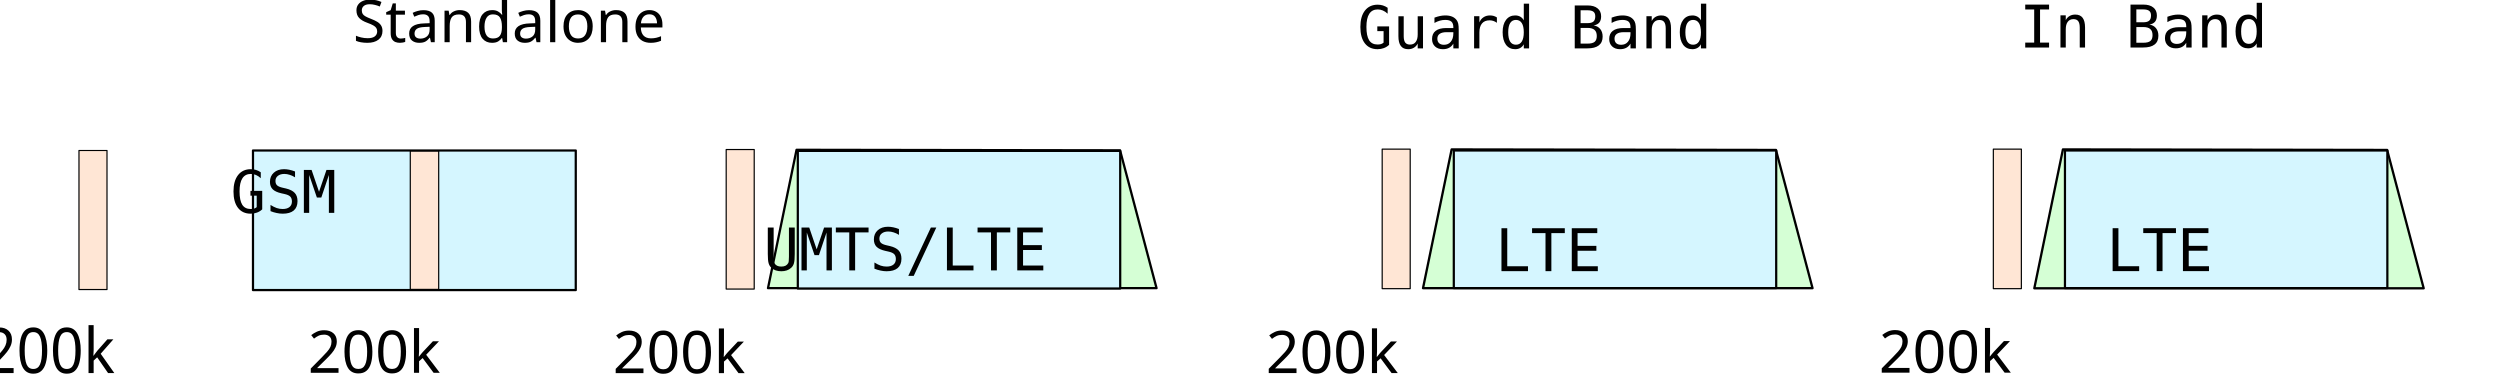
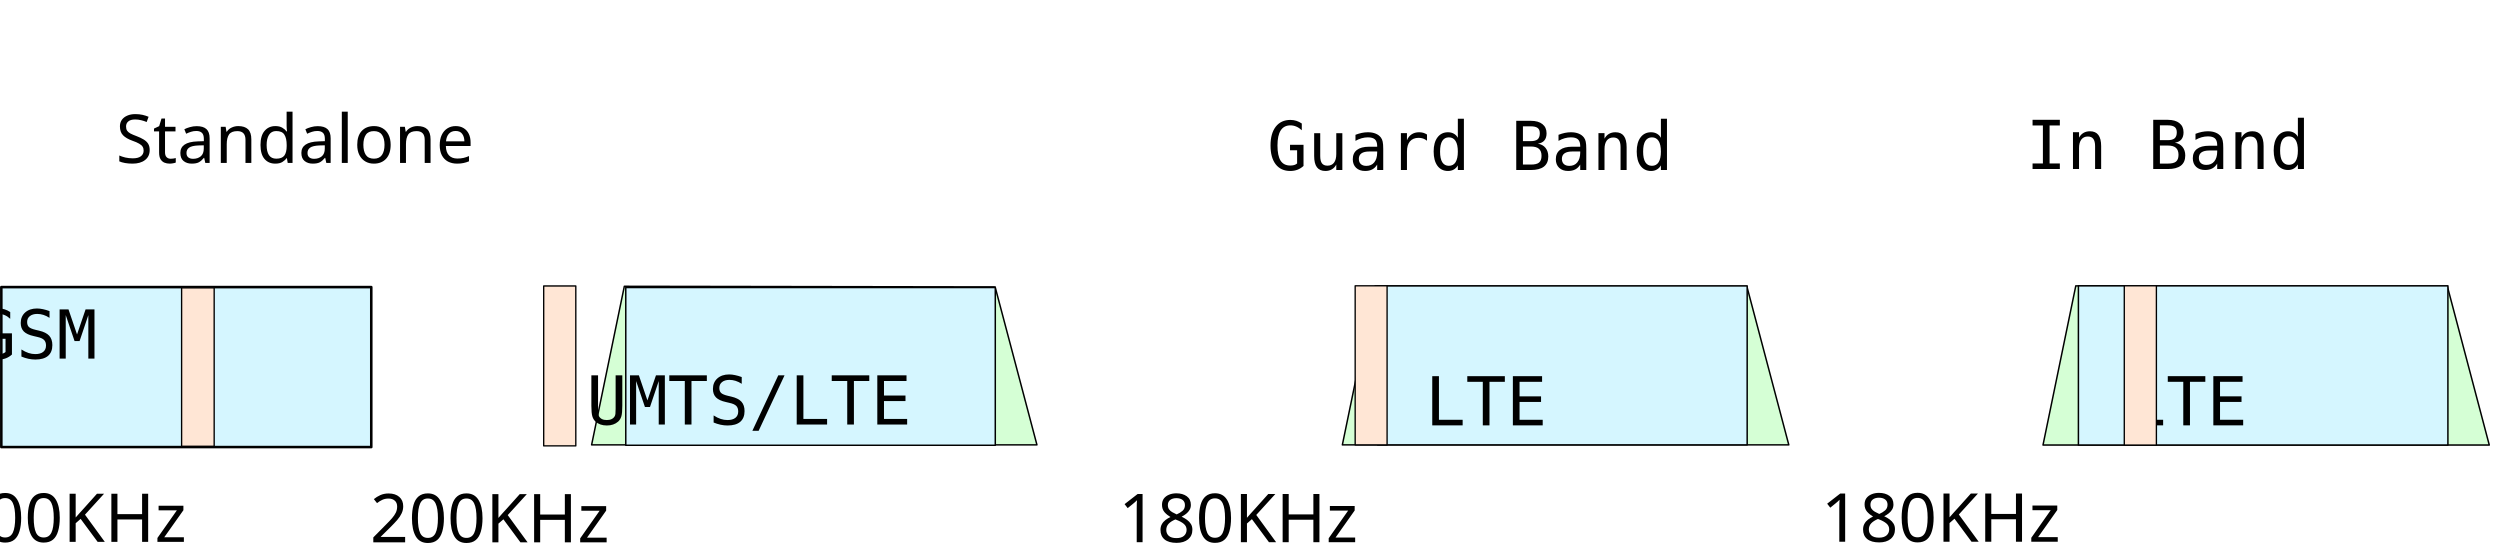
- <svg xmlns="http://www.w3.org/2000/svg" id="svg4233" version="1.1" width="16cm" height="2.475cm" viewBox="0 0 566.929 87.701">
+ <svg xmlns="http://www.w3.org/2000/svg" id="svg4233" version="1.1" width="16cm" height="3.475cm" viewBox="0 0 566.929 123.134">
  <defs id="defs4237" />
-   <text xml:space="preserve" style="font-style:normal;font-weight:normal;font-size:15.724px;line-height:125%;font-family:sans-serif;text-align:center;letter-spacing:0px;word-spacing:0px;text-anchor:middle;fill:#000000;fill-opacity:1;stroke:none;stroke-width:1px;stroke-linecap:butt;stroke-linejoin:miter;stroke-opacity:1" x="17.641" y="81.561" id="text4243" transform="scale(0.9640419,1.037299)">
-     <tspan id="tspan4245" x="17.641" y="81.561" style="font-size:13.759px">200k</tspan>
+   <text xml:space="preserve" style="font-style:normal;font-variant:normal;font-weight:normal;font-stretch:normal;font-size:15.298px;line-height:125%;font-family:'Andale Mono';-inkscape-font-specification:'Andale Mono, Normal';text-align:center;letter-spacing:0px;word-spacing:0px;writing-mode:lr-tb;text-anchor:middle;fill:#000000;fill-opacity:1;stroke:none;stroke-width:1px;stroke-linecap:butt;stroke-linejoin:miter;stroke-opacity:1" x="28.98" y="122.893" id="text4247">
+     <tspan id="tspan4249" x="28.98" y="122.893" style="font-style:normal;font-variant:normal;font-weight:normal;font-stretch:normal;font-family:sans-serif;-inkscape-font-specification:sans-serif">200KHz</tspan>
  </text>
-   <text xml:space="preserve" style="font-style:normal;font-variant:normal;font-weight:normal;font-stretch:normal;font-size:13.347px;line-height:125%;font-family:'Andale Mono';-inkscape-font-specification:'Andale Mono, Normal';text-align:center;letter-spacing:0px;word-spacing:0px;writing-mode:lr-tb;text-anchor:middle;fill:#000000;fill-opacity:1;stroke:none;stroke-width:1px;stroke-linecap:butt;stroke-linejoin:miter;stroke-opacity:1" x="96.887" y="84.549" id="text4247">
-     <tspan id="tspan4249" x="96.887" y="84.549" style="font-style:normal;font-variant:normal;font-weight:normal;font-stretch:normal;font-family:sans-serif;-inkscape-font-specification:sans-serif">200k</tspan>
+   <text xml:space="preserve" style="font-style:normal;font-variant:normal;font-weight:normal;font-stretch:normal;font-size:15.298px;line-height:125%;font-family:'Andale Mono';-inkscape-font-specification:'Andale Mono, Normal';text-align:center;letter-spacing:0px;word-spacing:0px;writing-mode:lr-tb;text-anchor:middle;fill:#000000;fill-opacity:1;stroke:none;stroke-width:1px;stroke-linecap:butt;stroke-linejoin:miter;stroke-opacity:1" x="124.854" y="122.984" id="text4251">
+     <tspan id="tspan4253" x="124.854" y="122.984" style="font-style:normal;font-variant:normal;font-weight:normal;font-stretch:normal;font-family:sans-serif;-inkscape-font-specification:sans-serif">200KHz</tspan>
  </text>
-   <text xml:space="preserve" style="font-style:normal;font-variant:normal;font-weight:normal;font-stretch:normal;font-size:13.347px;line-height:125%;font-family:'Andale Mono';-inkscape-font-specification:'Andale Mono, Normal';text-align:center;letter-spacing:0px;word-spacing:0px;writing-mode:lr-tb;text-anchor:middle;fill:#000000;fill-opacity:1;stroke:none;stroke-width:1px;stroke-linecap:butt;stroke-linejoin:miter;stroke-opacity:1" x="166.041" y="84.628" id="text4251">
-     <tspan id="tspan4253" x="166.041" y="84.628" style="font-style:normal;font-variant:normal;font-weight:normal;font-stretch:normal;font-family:sans-serif;-inkscape-font-specification:sans-serif">200k</tspan>
+   <rect style="opacity:1;fill:#d5f6ff;fill-opacity:1;stroke:#000000;stroke-width:0.583;stroke-linecap:round;stroke-linejoin:round;stroke-miterlimit:4;stroke-dasharray:none;stroke-dashoffset:0;stroke-opacity:1" id="rect4351" width="83.896" height="36.28" x="0.291" y="65.108" />
+   <text xml:space="preserve" style="font-style:normal;font-variant:normal;font-weight:normal;font-stretch:normal;font-size:15.298px;line-height:125%;font-family:'Andale Mono';-inkscape-font-specification:'Andale Mono, Normal';text-align:center;letter-spacing:0px;word-spacing:0px;writing-mode:lr-tb;text-anchor:middle;fill:#000000;fill-opacity:1;stroke:none;stroke-width:1px;stroke-linecap:butt;stroke-linejoin:miter;stroke-opacity:1" x="22.08" y="81.316" id="text4255">
+     <tspan id="tspan4257" x="22.08" y="81.316">GSM</tspan>
  </text>
-   <rect style="opacity:1;fill:#d5f6ff;fill-opacity:1;stroke:#000000;stroke-width:0.508;stroke-linecap:round;stroke-linejoin:round;stroke-miterlimit:4;stroke-dasharray:none;stroke-dashoffset:0;stroke-opacity:1" id="rect4351" width="73.199" height="31.654" x="57.36" y="34.132" />
-   <text xml:space="preserve" style="font-style:normal;font-variant:normal;font-weight:normal;font-stretch:normal;font-size:13.347px;line-height:125%;font-family:'Andale Mono';-inkscape-font-specification:'Andale Mono, Normal';text-align:center;letter-spacing:0px;word-spacing:0px;writing-mode:lr-tb;text-anchor:middle;fill:#000000;fill-opacity:1;stroke:none;stroke-width:1px;stroke-linecap:butt;stroke-linejoin:miter;stroke-opacity:1" x="76.37" y="48.273" id="text4255">
-     <tspan id="tspan4257" x="76.37" y="48.273">GSM</tspan>
+   <text xml:space="preserve" style="font-style:normal;font-variant:normal;font-weight:normal;font-stretch:normal;font-size:15.298px;line-height:125%;font-family:'Andale Mono';-inkscape-font-specification:'Andale Mono, Normal';text-align:center;letter-spacing:0px;word-spacing:0px;writing-mode:lr-tb;text-anchor:middle;fill:#000000;fill-opacity:1;stroke:none;stroke-width:1px;stroke-linecap:butt;stroke-linejoin:miter;stroke-opacity:1" x="294.601" y="122.952" id="text4251-7">
+     <tspan id="tspan4253-2" x="294.601" y="122.952" style="font-style:normal;font-variant:normal;font-weight:normal;font-stretch:normal;font-family:sans-serif;-inkscape-font-specification:sans-serif">180KHz</tspan>
  </text>
-   <text xml:space="preserve" style="font-style:normal;font-variant:normal;font-weight:normal;font-stretch:normal;font-size:13.347px;line-height:125%;font-family:'Andale Mono';-inkscape-font-specification:'Andale Mono, Normal';text-align:center;letter-spacing:0px;word-spacing:0px;writing-mode:lr-tb;text-anchor:middle;fill:#000000;fill-opacity:1;stroke:none;stroke-width:1px;stroke-linecap:butt;stroke-linejoin:miter;stroke-opacity:1" x="314.143" y="84.6" id="text4251-7">
-     <tspan id="tspan4253-2" x="314.143" y="84.6" style="font-style:normal;font-variant:normal;font-weight:normal;font-stretch:normal;font-family:sans-serif;-inkscape-font-specification:sans-serif">200k</tspan>
+   <text xml:space="preserve" style="font-style:normal;font-variant:normal;font-weight:normal;font-stretch:normal;font-size:15.298px;line-height:125%;font-family:'Andale Mono';-inkscape-font-specification:'Andale Mono, Normal';text-align:center;letter-spacing:0px;word-spacing:0px;writing-mode:lr-tb;text-anchor:middle;fill:#000000;fill-opacity:1;stroke:none;stroke-width:1px;stroke-linecap:butt;stroke-linejoin:miter;stroke-opacity:1" x="453.936" y="122.849" id="text4251-4">
+     <tspan id="tspan4253-0" x="453.936" y="122.849" style="font-style:normal;font-variant:normal;font-weight:normal;font-stretch:normal;font-family:sans-serif;-inkscape-font-specification:sans-serif">180KHz</tspan>
  </text>
-   <text xml:space="preserve" style="font-style:normal;font-variant:normal;font-weight:normal;font-stretch:normal;font-size:13.347px;line-height:125%;font-family:'Andale Mono';-inkscape-font-specification:'Andale Mono, Normal';text-align:center;letter-spacing:0px;word-spacing:0px;writing-mode:lr-tb;text-anchor:middle;fill:#000000;fill-opacity:1;stroke:none;stroke-width:1px;stroke-linecap:butt;stroke-linejoin:miter;stroke-opacity:1" x="453.162" y="84.51" id="text4251-4">
-     <tspan id="tspan4253-0" x="453.162" y="84.51" style="font-style:normal;font-variant:normal;font-weight:normal;font-stretch:normal;font-family:sans-serif;-inkscape-font-specification:sans-serif">200k</tspan>
+   <text xml:space="preserve" style="font-style:normal;font-variant:normal;font-weight:normal;font-stretch:normal;font-size:15.298px;line-height:125%;font-family:'Andale Mono';-inkscape-font-specification:'Andale Mono, Normal';text-align:center;letter-spacing:0px;word-spacing:0px;writing-mode:lr-tb;text-anchor:middle;fill:#000000;fill-opacity:1;stroke:none;stroke-width:1px;stroke-linecap:butt;stroke-linejoin:miter;stroke-opacity:1" x="80.695" y="36.955" id="text4251-6">
+     <tspan id="tspan4253-29" x="80.695" y="36.955" style="font-style:normal;font-variant:normal;font-weight:normal;font-stretch:normal;font-family:sans-serif;-inkscape-font-specification:sans-serif">Standalone</tspan>
  </text>
-   <text xml:space="preserve" style="font-style:normal;font-variant:normal;font-weight:normal;font-stretch:normal;font-size:13.347px;line-height:125%;font-family:'Andale Mono';-inkscape-font-specification:'Andale Mono, Normal';text-align:center;letter-spacing:0px;word-spacing:0px;writing-mode:lr-tb;text-anchor:middle;fill:#000000;fill-opacity:1;stroke:none;stroke-width:1px;stroke-linecap:butt;stroke-linejoin:miter;stroke-opacity:1" x="127.512" y="9.568" id="text4251-6">
-     <tspan id="tspan4253-29" x="127.512" y="9.568" style="font-style:normal;font-variant:normal;font-weight:normal;font-stretch:normal;font-family:sans-serif;-inkscape-font-specification:sans-serif">Standalone</tspan>
+   <text xml:space="preserve" style="font-style:normal;font-variant:normal;font-weight:normal;font-stretch:normal;font-size:15.298px;line-height:125%;font-family:'Andale Mono';-inkscape-font-specification:'Andale Mono, Normal';text-align:center;letter-spacing:0px;word-spacing:0px;writing-mode:lr-tb;text-anchor:middle;fill:#000000;fill-opacity:1;stroke:none;stroke-width:1px;stroke-linecap:butt;stroke-linejoin:miter;stroke-opacity:1" x="347.216" y="38.557" id="text4337">
+     <tspan id="tspan4339" x="347.216" y="38.557">Guard Band</tspan>
  </text>
-   <text xml:space="preserve" style="font-style:normal;font-variant:normal;font-weight:normal;font-stretch:normal;font-size:13.347px;line-height:125%;font-family:'Andale Mono';-inkscape-font-specification:'Andale Mono, Normal';text-align:center;letter-spacing:0px;word-spacing:0px;writing-mode:lr-tb;text-anchor:middle;fill:#000000;fill-opacity:1;stroke:none;stroke-width:1px;stroke-linecap:butt;stroke-linejoin:miter;stroke-opacity:1" x="360.05" y="10.966" id="text4337">
-     <tspan id="tspan4339" x="360.05" y="10.966">Guard Band</tspan>
+   <text xml:space="preserve" style="font-style:normal;font-variant:normal;font-weight:normal;font-stretch:normal;font-size:15.298px;line-height:125%;font-family:'Andale Mono';-inkscape-font-specification:'Andale Mono, Normal';text-align:center;letter-spacing:0px;word-spacing:0px;writing-mode:lr-tb;text-anchor:middle;fill:#000000;fill-opacity:1;stroke:none;stroke-width:1px;stroke-linecap:butt;stroke-linejoin:miter;stroke-opacity:1" x="505.484" y="38.333" id="text4341">
+     <tspan id="tspan4343" x="505.484" y="38.333">In Band</tspan>
  </text>
-   <text xml:space="preserve" style="font-style:normal;font-variant:normal;font-weight:normal;font-stretch:normal;font-size:13.347px;line-height:125%;font-family:'Andale Mono';-inkscape-font-specification:'Andale Mono, Normal';text-align:center;letter-spacing:0px;word-spacing:0px;writing-mode:lr-tb;text-anchor:middle;fill:#000000;fill-opacity:1;stroke:none;stroke-width:1px;stroke-linecap:butt;stroke-linejoin:miter;stroke-opacity:1" x="498.137" y="10.771" id="text4341">
-     <tspan id="tspan4343" x="498.137" y="10.771">In Band</tspan>
+   <rect style="opacity:1;fill:#ffe6d5;fill-opacity:1;stroke:#000000;stroke-width:0.31;stroke-linecap:round;stroke-linejoin:round;stroke-miterlimit:4;stroke-dasharray:none;stroke-dashoffset:0;stroke-opacity:1" id="rect4349-0" width="7.385" height="35.934" x="41.175" y="65.281" rx="0" ry="0" />
+   <rect style="opacity:1;fill:#ffe6d5;fill-opacity:1;stroke:#000000;stroke-width:0.309;stroke-linecap:round;stroke-linejoin:round;stroke-miterlimit:4;stroke-dasharray:none;stroke-dashoffset:0;stroke-opacity:1" id="rect4349-4" width="7.283" height="36.266" x="123.288" y="64.852" rx="0" ry="0" />
+   <path style="opacity:1;fill:#d5ffd5;fill-opacity:1;stroke:#000000;stroke-width:0.339;stroke-linecap:round;stroke-linejoin:round;stroke-miterlimit:4;stroke-dasharray:none;stroke-dashoffset:0;stroke-opacity:1" d="m 141.575,64.928 84.089,0.138 9.481,35.816 -100.989,0 z" id="rect4389" />
+   <rect style="opacity:1;fill:#d5f6ff;fill-opacity:1;stroke:#000000;stroke-width:0.339;stroke-linecap:round;stroke-linejoin:round;stroke-miterlimit:4;stroke-dasharray:none;stroke-dashoffset:0;stroke-opacity:1" id="rect4351-2" width="83.798" height="35.769" x="141.903" y="65.209" />
+   <text xml:space="preserve" style="font-style:normal;font-variant:normal;font-weight:normal;font-stretch:normal;font-size:15.298px;line-height:125%;font-family:'Andale Mono';-inkscape-font-specification:'Andale Mono, Normal';text-align:center;letter-spacing:0px;word-spacing:0px;writing-mode:lr-tb;text-anchor:middle;fill:#000000;fill-opacity:1;stroke:none;stroke-width:1px;stroke-linecap:butt;stroke-linejoin:miter;stroke-opacity:1" x="183.661" y="96.275" id="text4259">
+     <tspan id="tspan4261" x="183.661" y="96.275">UMTS/LTE</tspan>
  </text>
-   <rect style="opacity:0;fill:#f4d7d7;fill-opacity:1;stroke:#ff0000;stroke-width:0.721;stroke-linecap:round;stroke-linejoin:round;stroke-miterlimit:4;stroke-dasharray:none;stroke-dashoffset:0;stroke-opacity:1" id="rect4345" width="7.014" height="29.136" x="10.06" y="33.952" rx="9.241" ry="10.608" />
-   <rect style="opacity:0;fill:#f4d7d7;fill-opacity:1;stroke:#ff0000;stroke-width:0.721;stroke-linecap:round;stroke-linejoin:round;stroke-miterlimit:4;stroke-dasharray:none;stroke-dashoffset:0;stroke-opacity:1" id="rect4347" width="18.165" height="22.301" x="9.34" y="5.536" rx="9.241" ry="10.608" />
-   <rect style="opacity:1;fill:#ffe6d5;fill-opacity:1;stroke:#000000;stroke-width:0.269;stroke-linecap:round;stroke-linejoin:round;stroke-miterlimit:4;stroke-dasharray:none;stroke-dashoffset:0;stroke-opacity:1" id="rect4349" width="6.354" height="31.533" x="17.897" y="34.13" rx="0" ry="0" />
-   <rect style="opacity:1;fill:#ffe6d5;fill-opacity:1;stroke:#000000;stroke-width:0.27;stroke-linecap:round;stroke-linejoin:round;stroke-miterlimit:4;stroke-dasharray:none;stroke-dashoffset:0;stroke-opacity:1" id="rect4349-0" width="6.443" height="31.353" x="93.031" y="34.282" rx="0" ry="0" />
-   <rect style="opacity:1;fill:#ffe6d5;fill-opacity:1;stroke:#000000;stroke-width:0.269;stroke-linecap:round;stroke-linejoin:round;stroke-miterlimit:4;stroke-dasharray:none;stroke-dashoffset:0;stroke-opacity:1" id="rect4349-4" width="6.354" height="31.642" x="164.674" y="33.908" rx="0" ry="0" />
-   <path style="opacity:1;fill:#d5ffd5;fill-opacity:1;stroke:#000000;stroke-width:0.523;stroke-linecap:round;stroke-linejoin:round;stroke-miterlimit:4;stroke-dasharray:none;stroke-dashoffset:0;stroke-opacity:1" d="m 180.629,33.975 73.367,0.121 8.272,31.249 -88.112,0 z" id="rect4389" />
-   <rect style="opacity:1;fill:#d5f6ff;fill-opacity:1;stroke:#000000;stroke-width:0.505;stroke-linecap:round;stroke-linejoin:round;stroke-miterlimit:4;stroke-dasharray:none;stroke-dashoffset:0;stroke-opacity:1" id="rect4351-2" width="73.113" height="31.208" x="180.916" y="34.22" />
-   <text xml:space="preserve" style="font-style:normal;font-variant:normal;font-weight:normal;font-stretch:normal;font-size:13.347px;line-height:125%;font-family:'Andale Mono';-inkscape-font-specification:'Andale Mono, Normal';text-align:center;letter-spacing:0px;word-spacing:0px;writing-mode:lr-tb;text-anchor:middle;fill:#000000;fill-opacity:1;stroke:none;stroke-width:1px;stroke-linecap:butt;stroke-linejoin:miter;stroke-opacity:1" x="217.35" y="61.325" id="text4259">
-     <tspan id="tspan4261" x="217.35" y="61.325">UMTS/LTE</tspan>
+   <path style="opacity:1;fill:#d5ffd5;fill-opacity:1;stroke:#000000;stroke-width:0.339;stroke-linecap:round;stroke-linejoin:round;stroke-miterlimit:4;stroke-dasharray:none;stroke-dashoffset:0;stroke-opacity:1" d="m 311.848,64.826 84.3,0.139 9.504,35.923 -101.243,0 z" id="rect4389-0" />
+   <rect style="opacity:1;fill:#d5f6ff;fill-opacity:1;stroke:#000000;stroke-width:0.341;stroke-linecap:round;stroke-linejoin:round;stroke-miterlimit:4;stroke-dasharray:none;stroke-dashoffset:0;stroke-opacity:1" id="rect4351-2-5" width="83.796" height="36.051" x="312.417" y="64.834" />
+   <text xml:space="preserve" style="font-style:normal;font-variant:normal;font-weight:normal;font-stretch:normal;font-size:15.298px;line-height:125%;font-family:'Andale Mono';-inkscape-font-specification:'Andale Mono, Normal';text-align:center;letter-spacing:0px;word-spacing:0px;writing-mode:lr-tb;text-anchor:middle;fill:#000000;fill-opacity:1;stroke:none;stroke-width:1px;stroke-linecap:butt;stroke-linejoin:miter;stroke-opacity:1" x="350.818" y="96.464" id="text4259-5">
+     <tspan id="tspan4261-2" x="350.818" y="96.464">LTE</tspan>
  </text>
-   <rect style="opacity:1;fill:#ffe6d5;fill-opacity:1;stroke:#000000;stroke-width:0.269;stroke-linecap:round;stroke-linejoin:round;stroke-miterlimit:4;stroke-dasharray:none;stroke-dashoffset:0;stroke-opacity:1" id="rect4349-4-2" width="6.354" height="31.642" x="313.441" y="33.819" rx="0" ry="0" />
-   <path style="opacity:1;fill:#d5ffd5;fill-opacity:1;stroke:#000000;stroke-width:0.524;stroke-linecap:round;stroke-linejoin:round;stroke-miterlimit:4;stroke-dasharray:none;stroke-dashoffset:0;stroke-opacity:1" d="m 329.191,33.886 73.551,0.121 8.293,31.342 -88.333,0 z" id="rect4389-0" />
-   <rect style="opacity:1;fill:#d5f6ff;fill-opacity:1;stroke:#000000;stroke-width:0.505;stroke-linecap:round;stroke-linejoin:round;stroke-miterlimit:4;stroke-dasharray:none;stroke-dashoffset:0;stroke-opacity:1" id="rect4351-2-5" width="73.113" height="31.208" x="329.683" y="34.13" />
-   <text xml:space="preserve" style="font-style:normal;font-variant:normal;font-weight:normal;font-stretch:normal;font-size:13.347px;line-height:125%;font-family:'Andale Mono';-inkscape-font-specification:'Andale Mono, Normal';text-align:center;letter-spacing:0px;word-spacing:0px;writing-mode:lr-tb;text-anchor:middle;fill:#000000;fill-opacity:1;stroke:none;stroke-width:1px;stroke-linecap:butt;stroke-linejoin:miter;stroke-opacity:1" x="363.192" y="61.49" id="text4259-5">
-     <tspan id="tspan4261-2" x="363.192" y="61.49">LTE</tspan>
+   <path style="opacity:1;fill:#d5ffd5;fill-opacity:1;stroke:#000000;stroke-width:0.339;stroke-linecap:round;stroke-linejoin:round;stroke-miterlimit:4;stroke-dasharray:none;stroke-dashoffset:0;stroke-opacity:1" d="m 470.737,64.824 84.269,0.139 9.501,35.959 -101.206,0 z" id="rect4389-02" />
+   <rect style="opacity:1;fill:#d5f6ff;fill-opacity:1;stroke:#000000;stroke-width:0.341;stroke-linecap:round;stroke-linejoin:round;stroke-miterlimit:4;stroke-dasharray:none;stroke-dashoffset:0;stroke-opacity:1" id="rect4351-2-8" width="83.796" height="36.108" x="471.33" y="64.819" />
+   <text xml:space="preserve" style="font-style:normal;font-variant:normal;font-weight:normal;font-stretch:normal;font-size:15.298px;line-height:125%;font-family:'Andale Mono';-inkscape-font-specification:'Andale Mono, Normal';text-align:center;letter-spacing:0px;word-spacing:0px;writing-mode:lr-tb;text-anchor:middle;fill:#000000;fill-opacity:1;stroke:none;stroke-width:1px;stroke-linecap:butt;stroke-linejoin:miter;stroke-opacity:1" x="509.673" y="96.462" id="text4259-3">
+     <tspan id="tspan4261-8" x="509.673" y="96.462">LTE</tspan>
  </text>
-   <rect style="opacity:1;fill:#ffe6d5;fill-opacity:1;stroke:#000000;stroke-width:0.269;stroke-linecap:round;stroke-linejoin:round;stroke-miterlimit:4;stroke-dasharray:none;stroke-dashoffset:0;stroke-opacity:1" id="rect4349-4-9" width="6.354" height="31.642" x="452.041" y="33.817" rx="0" ry="0" />
-   <path style="opacity:1;fill:#d5ffd5;fill-opacity:1;stroke:#000000;stroke-width:0.524;stroke-linecap:round;stroke-linejoin:round;stroke-miterlimit:4;stroke-dasharray:none;stroke-dashoffset:0;stroke-opacity:1" d="m 467.821,33.884 73.524,0.121 8.29,31.374 -88.301,0 z" id="rect4389-02" />
-   <rect style="opacity:1;fill:#d5f6ff;fill-opacity:1;stroke:#000000;stroke-width:0.505;stroke-linecap:round;stroke-linejoin:round;stroke-miterlimit:4;stroke-dasharray:none;stroke-dashoffset:0;stroke-opacity:1" id="rect4351-2-8" width="73.113" height="31.208" x="468.283" y="34.129" />
-   <text xml:space="preserve" style="font-style:normal;font-variant:normal;font-weight:normal;font-stretch:normal;font-size:13.347px;line-height:125%;font-family:'Andale Mono';-inkscape-font-specification:'Andale Mono, Normal';text-align:center;letter-spacing:0px;word-spacing:0px;writing-mode:lr-tb;text-anchor:middle;fill:#000000;fill-opacity:1;stroke:none;stroke-width:1px;stroke-linecap:butt;stroke-linejoin:miter;stroke-opacity:1" x="501.792" y="61.488" id="text4259-3">
-     <tspan id="tspan4261-8" x="501.792" y="61.488">LTE</tspan>
-   </text>
-   <flowRoot xml:space="preserve" id="flowRoot4498" style="font-style:normal;font-variant:normal;font-weight:normal;font-stretch:normal;font-size:26.25px;line-height:125%;font-family:'Andale Mono';-inkscape-font-specification:'Andale Mono, Normal';text-align:center;letter-spacing:0px;word-spacing:0px;writing-mode:lr-tb;text-anchor:middle;fill:#000000;fill-opacity:1;stroke:none;stroke-width:1px;stroke-linecap:butt;stroke-linejoin:miter;stroke-opacity:1" transform="translate(0,-106.2992)">
+   <flowRoot xml:space="preserve" id="flowRoot4498" style="font-style:normal;font-variant:normal;font-weight:normal;font-stretch:normal;font-size:26.25px;line-height:125%;font-family:'Andale Mono';-inkscape-font-specification:'Andale Mono, Normal';text-align:center;letter-spacing:0px;word-spacing:0px;writing-mode:lr-tb;text-anchor:middle;fill:#000000;fill-opacity:1;stroke:none;stroke-width:1px;stroke-linecap:butt;stroke-linejoin:miter;stroke-opacity:1" transform="translate(0,-70.86612)">
    <flowRegion id="flowRegion4500">
      <rect id="rect4502" width="239.818" height="105.407" x="603.437" y="464.945" />
    </flowRegion>
    <flowPara id="flowPara4504" />
  </flowRoot>
+   <rect style="opacity:1;fill:#ffe6d5;fill-opacity:1;stroke:#000000;stroke-width:0.307;stroke-linecap:round;stroke-linejoin:round;stroke-miterlimit:4;stroke-dasharray:none;stroke-dashoffset:0;stroke-opacity:1" id="rect4349-4-2" width="7.239" height="36.08" x="307.314" y="64.815" rx="0" ry="0" />
+   <rect style="opacity:1;fill:#ffe6d5;fill-opacity:1;stroke:#000000;stroke-width:0.308;stroke-linecap:round;stroke-linejoin:round;stroke-miterlimit:4;stroke-dasharray:none;stroke-dashoffset:0;stroke-opacity:1" id="rect4349-4-9" width="7.283" height="36.118" x="481.734" y="64.81" rx="0" ry="0" />
+   <flowRoot xml:space="preserve" id="flowRoot5965" style="font-style:normal;font-variant:normal;font-weight:normal;font-stretch:normal;font-size:26.25px;line-height:125%;font-family:'Andale Mono';-inkscape-font-specification:'Andale Mono, Normal';text-align:center;letter-spacing:0px;word-spacing:0px;writing-mode:lr-tb;text-anchor:middle;fill:#000000;fill-opacity:1;stroke:none;stroke-width:1px;stroke-linecap:butt;stroke-linejoin:miter;stroke-opacity:1" transform="translate(-6.1035156e-5,35.43306)">
+     <flowRegion id="flowRegion5967">
+       <rect id="rect5969" width="957.423" height="316.784" x="-113.137" y="-113.118" />
+     </flowRegion>
+     <flowPara id="flowPara5971" />
+   </flowRoot>
</svg>
